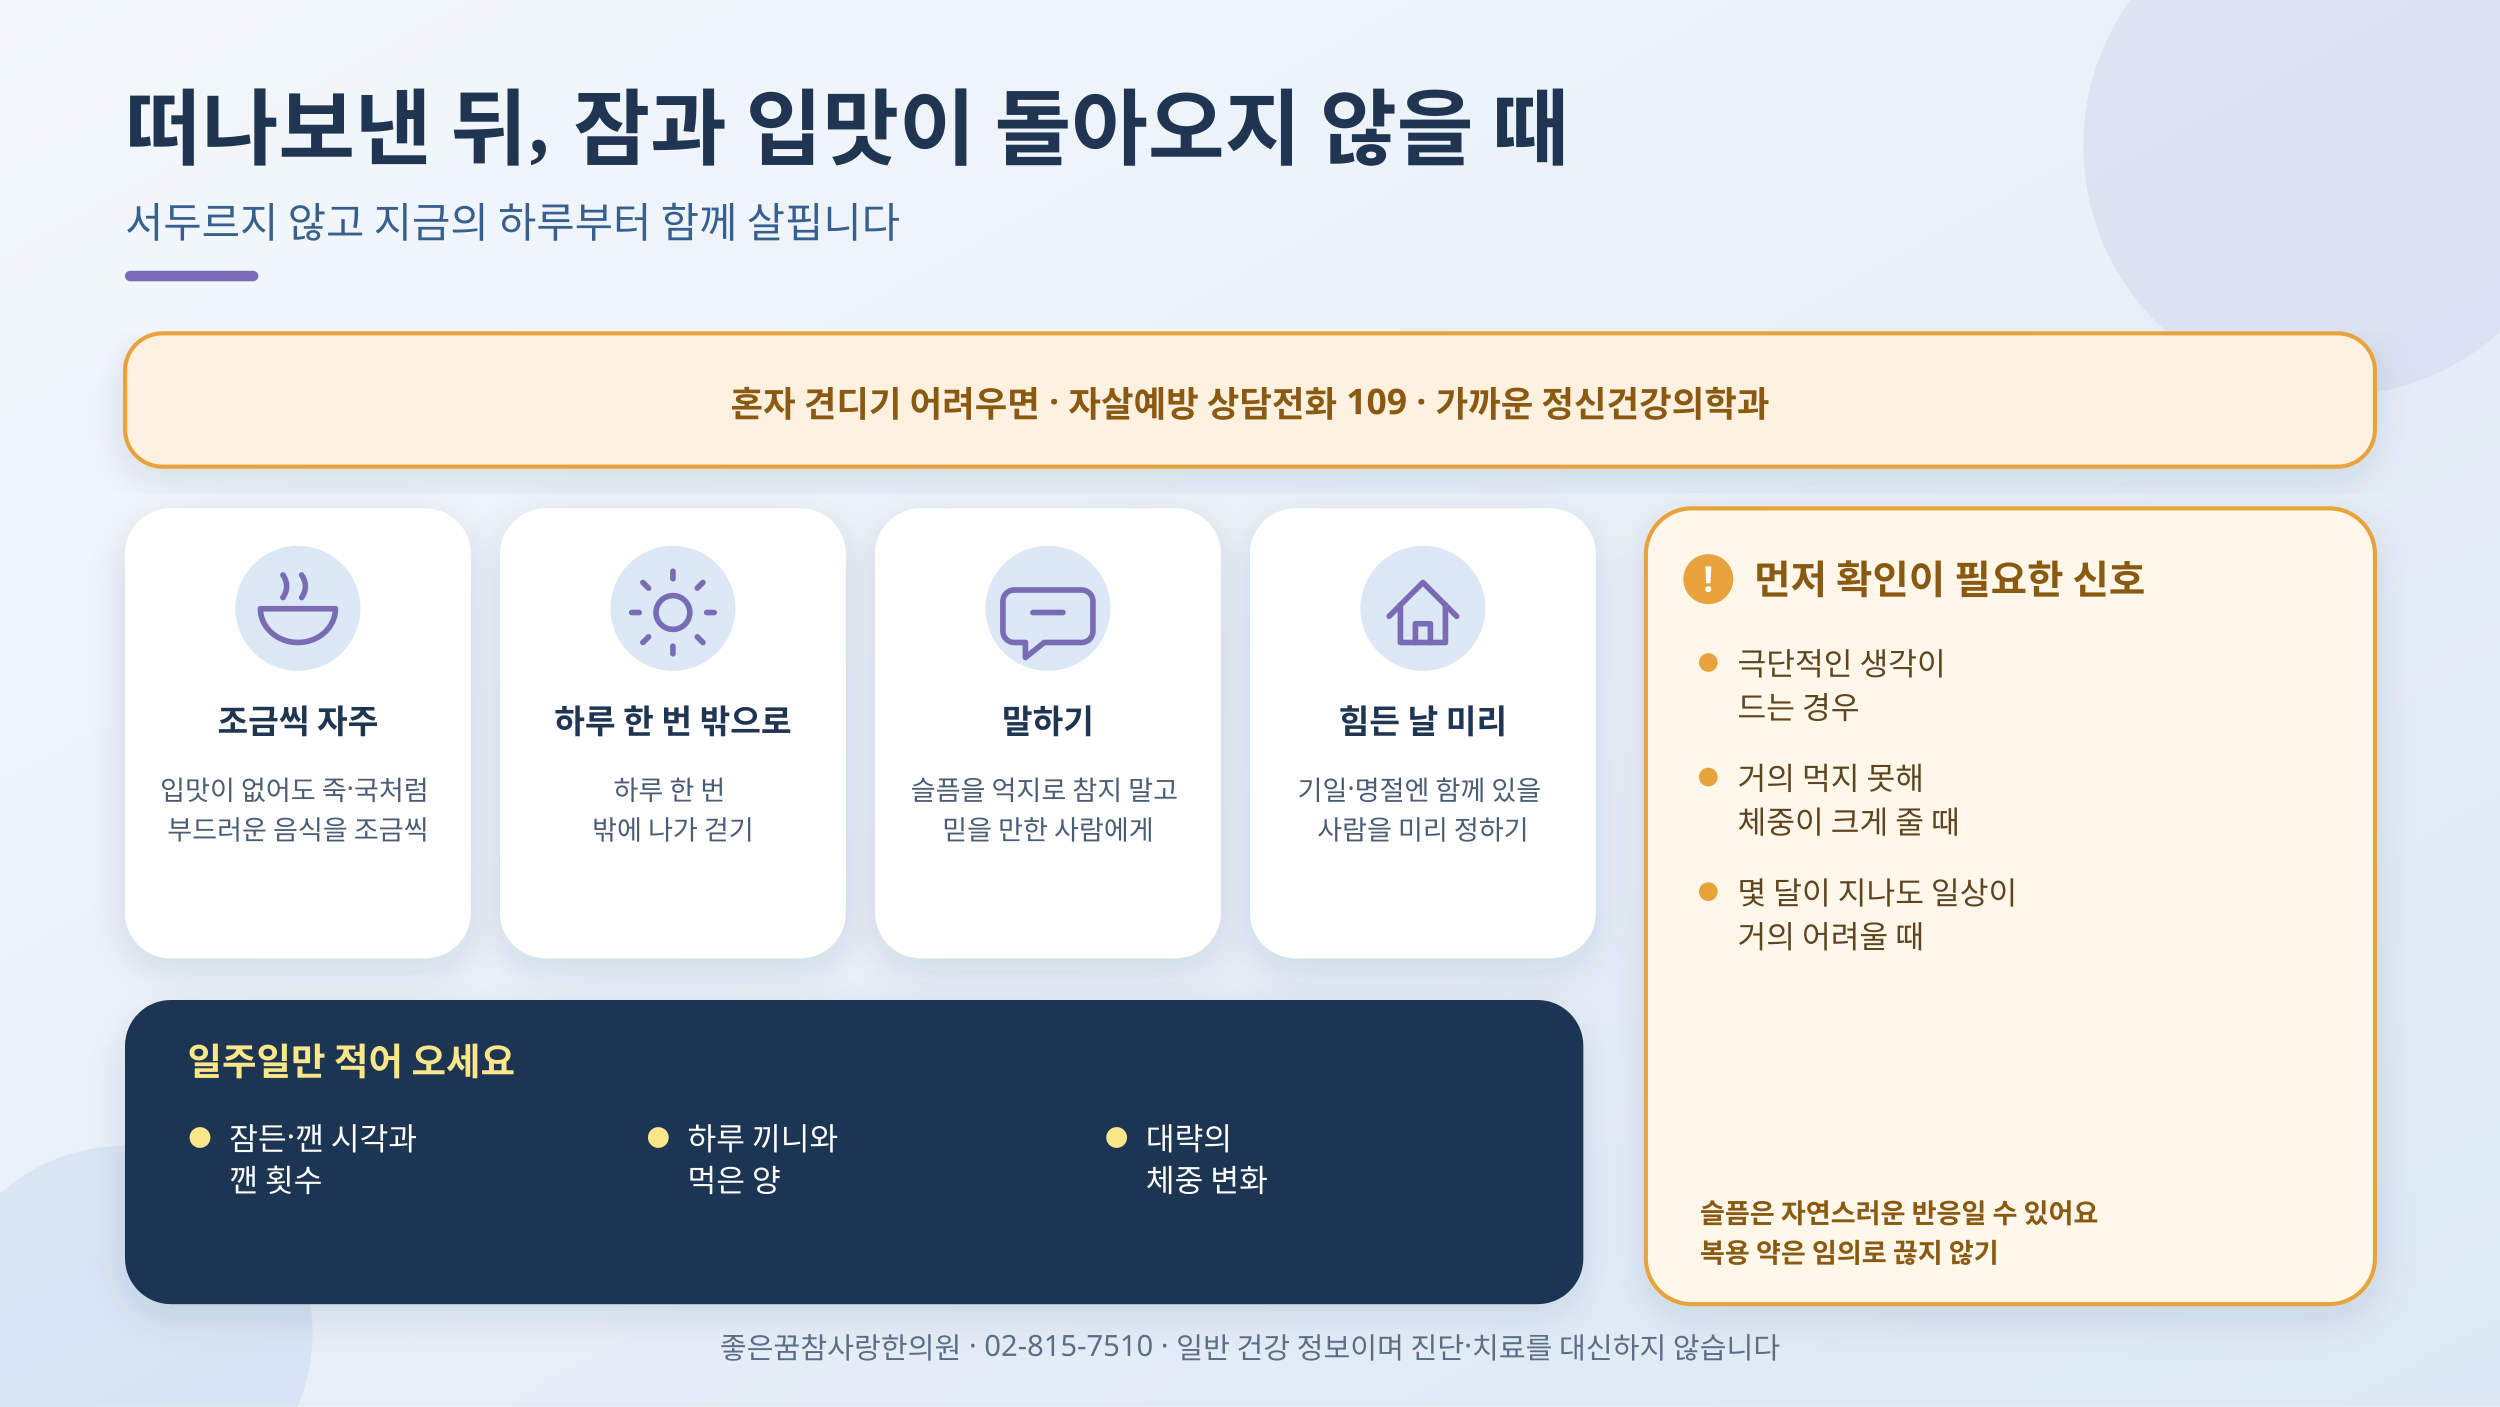
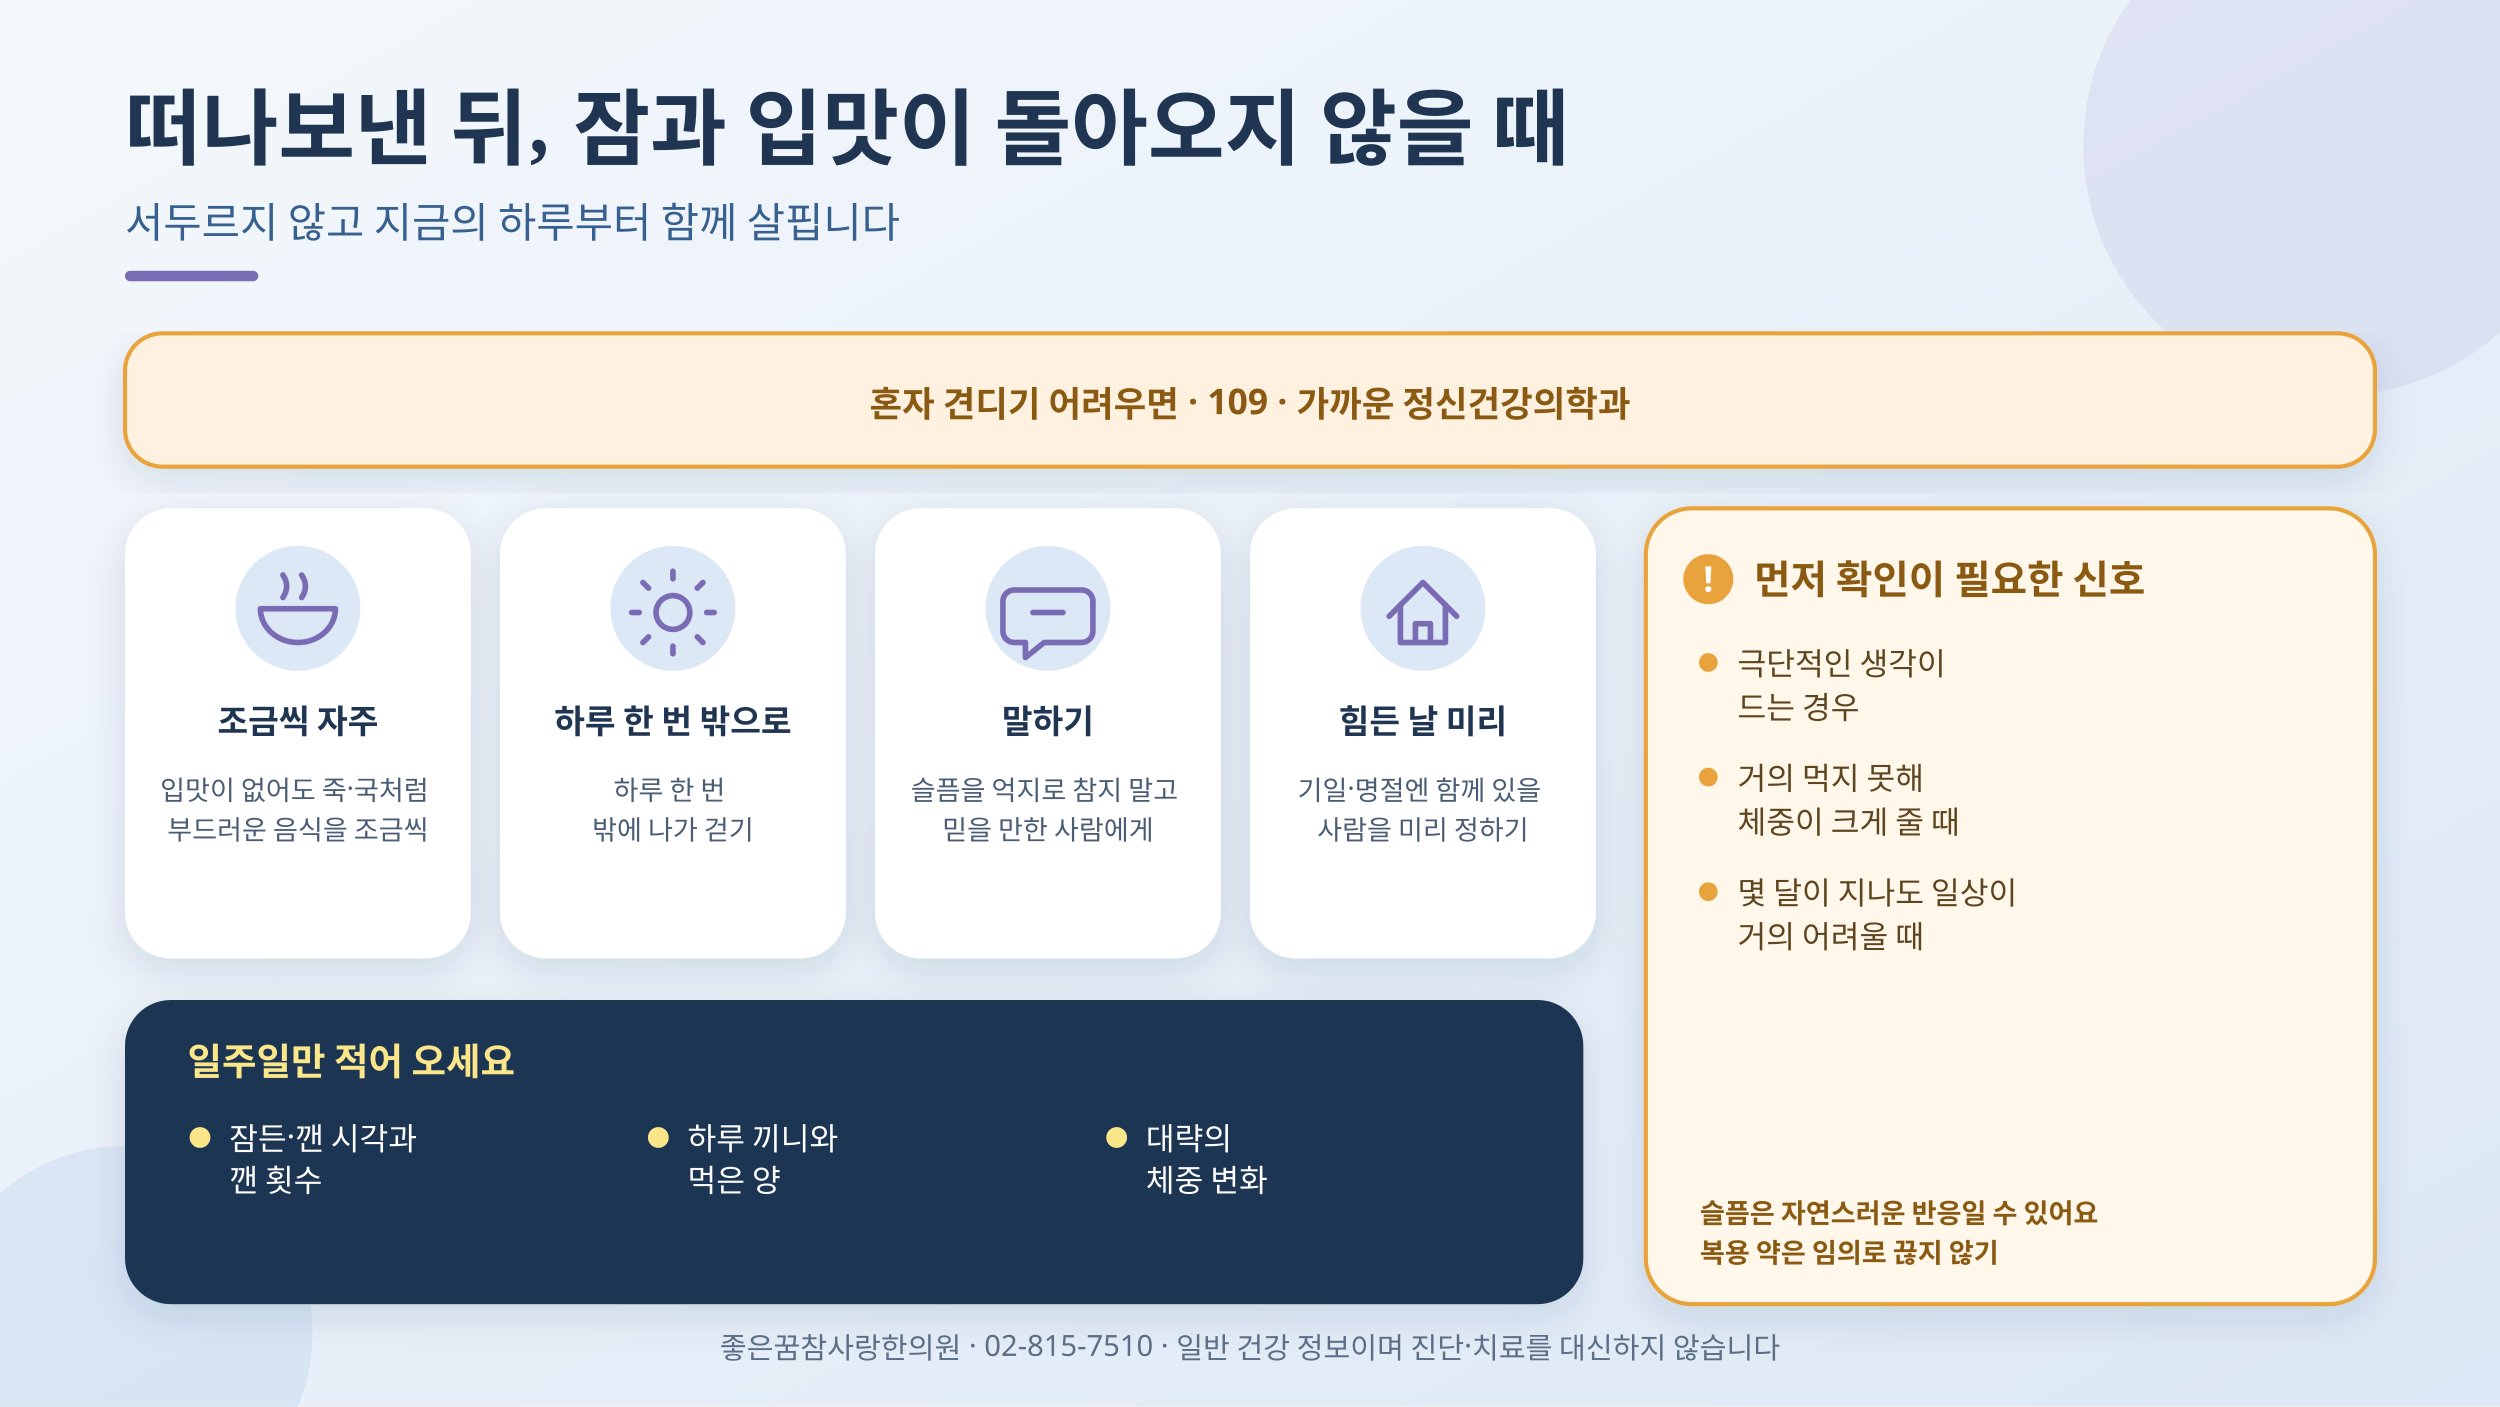
<svg xmlns="http://www.w3.org/2000/svg" viewBox="0 0 1200 675" width="1200" height="675">
  <defs>
    <linearGradient id="bg" x1="0" y1="0" x2="1" y2="1">
      <stop offset="0" stop-color="#F4F8FC" />
      <stop offset="1" stop-color="#DCE8F5" />
    </linearGradient>
    <filter id="sh" x="-10%" y="-10%" width="120%" height="130%">
      <feDropShadow dx="0" dy="6" stdDeviation="9" flood-color="#1F3552" flood-opacity="0.12" />
    </filter>
  </defs>
  <rect width="1200" height="675" fill="url(#bg)" />
  <circle cx="1120" cy="70" r="120" fill="#7A6BB5" opacity="0.10" />
  <circle cx="60" cy="640" r="90" fill="#90B2DD" opacity="0.18" />
  <text x="60" y="76" font-family="'Nanum Myeongjo','Noto Serif KR','Malgun Gothic',serif" font-size="40" font-weight="800" fill="#1F3552" text-anchor="start">
    <tspan x="60" dy="0">떠나보낸 뒤, 잠과 입맛이 돌아오지 않을 때</tspan>
  </text>
  <text x="60" y="114" font-family="'Noto Sans KR','Malgun Gothic','Apple SD Gothic Neo',sans-serif" font-size="20" font-weight="400" fill="#38608F" text-anchor="start">
    <tspan x="60" dy="0">서두르지 않고 지금의 하루부터 함께 살핍니다</tspan>
  </text>
  <rect x="60" y="130" width="64" height="5" rx="2.5" fill="#7A6BB5" />
  <rect x="60" y="160" width="1080" height="64" rx="18" fill="#FFF1E0" stroke="#E8A33D" stroke-width="2" filter="url(#sh)" />
  <text x="600" y="200" font-family="'Noto Sans KR','Malgun Gothic','Apple SD Gothic Neo',sans-serif" font-size="17" font-weight="800" fill="#8A5A12" text-anchor="middle">
-     <tspan x="600" dy="0">혼자 견디기 어려우면 · 자살예방 상담전화 109 · 가까운 정신건강의학과</tspan>
+     <tspan x="600" dy="0">혼자 견디기 어려우면 · 109 · 가까운 정신건강의학과</tspan>
  </text>
  <rect x="60" y="244" width="166" height="216" rx="22" fill="#FFFFFF" filter="url(#sh)" />
  <circle cx="143" cy="292" r="30" fill="#DCE8F5" />
  <g transform="translate(143 294) scale(0.9)" fill="none" stroke="#7A6BB5" stroke-width="3" stroke-linecap="round" stroke-linejoin="round">
    <path d="M-20 -2 h40 a20 18 0 0 1 -40 0 z" />
    <path d="M-8 -8 q4 -6 0 -12 M2 -8 q4 -6 0 -12" />
  </g>
  <text x="143" y="352" font-family="'Noto Sans KR','Malgun Gothic','Apple SD Gothic Neo',sans-serif" font-size="16" font-weight="800" fill="#1F3552" text-anchor="middle">
    <tspan x="143" dy="0">조금씩 자주</tspan>
  </text>
  <text x="143" y="384" font-family="'Noto Sans KR','Malgun Gothic','Apple SD Gothic Neo',sans-serif" font-size="13" font-weight="500" fill="#4A5D75" text-anchor="middle">
    <tspan x="143" dy="0">입맛이 없어도 죽·국처럼</tspan>
    <tspan x="143" dy="19">부드러운 음식을 조금씩</tspan>
  </text>
  <rect x="240" y="244" width="166" height="216" rx="22" fill="#FFFFFF" filter="url(#sh)" />
  <circle cx="323" cy="292" r="30" fill="#DCE8F5" />
  <g transform="translate(323 294) scale(0.9)" fill="none" stroke="#7A6BB5" stroke-width="3" stroke-linecap="round" stroke-linejoin="round">
    <circle r="9" />
    <path d="M0 -18 v-4 M0 18 v4 M-18 0 h-4 M18 0 h4 M-13 -13 l-3 -3 M13 13 l3 3 M-13 13 l-3 3 M13 -13 l3 -3" />
  </g>
  <text x="323" y="352" font-family="'Noto Sans KR','Malgun Gothic','Apple SD Gothic Neo',sans-serif" font-size="16" font-weight="800" fill="#1F3552" text-anchor="middle">
    <tspan x="323" dy="0">하루 한 번 밖으로</tspan>
  </text>
  <text x="323" y="384" font-family="'Noto Sans KR','Malgun Gothic','Apple SD Gothic Neo',sans-serif" font-size="13" font-weight="500" fill="#4A5D75" text-anchor="middle">
    <tspan x="323" dy="0">하루 한 번</tspan>
    <tspan x="323" dy="19">밖에 나가 걷기</tspan>
  </text>
  <rect x="420" y="244" width="166" height="216" rx="22" fill="#FFFFFF" filter="url(#sh)" />
  <circle cx="503" cy="292" r="30" fill="#DCE8F5" />
  <g transform="translate(503 294) scale(0.9)" fill="none" stroke="#7A6BB5" stroke-width="3" stroke-linecap="round" stroke-linejoin="round">
    <path d="M-18 -12 h36 a6 6 0 0 1 6 6 v16 a6 6 0 0 1 -6 6 h-20 l-10 8 v-8 h-6 a6 6 0 0 1 -6 -6 v-16 a6 6 0 0 1 6 -6 z" />
    <path d="M-8 0 h16" />
  </g>
  <text x="503" y="352" font-family="'Noto Sans KR','Malgun Gothic','Apple SD Gothic Neo',sans-serif" font-size="16" font-weight="800" fill="#1F3552" text-anchor="middle">
    <tspan x="503" dy="0">말하기</tspan>
  </text>
  <text x="503" y="384" font-family="'Noto Sans KR','Malgun Gothic','Apple SD Gothic Neo',sans-serif" font-size="13" font-weight="500" fill="#4A5D75" text-anchor="middle">
    <tspan x="503" dy="0">슬픔을 억지로 참지 말고</tspan>
    <tspan x="503" dy="19">믿을 만한 사람에게</tspan>
  </text>
  <rect x="600" y="244" width="166" height="216" rx="22" fill="#FFFFFF" filter="url(#sh)" />
  <circle cx="683" cy="292" r="30" fill="#DCE8F5" />
  <g transform="translate(683 294) scale(0.9)" fill="none" stroke="#7A6BB5" stroke-width="3" stroke-linecap="round" stroke-linejoin="round">
    <path d="M-18 2 L0 -16 L18 2" />
    <path d="M-12 -4 v20 h24 v-20" />
    <path d="M-4 16 v-10 h8 v10" />
  </g>
  <text x="683" y="352" font-family="'Noto Sans KR','Malgun Gothic','Apple SD Gothic Neo',sans-serif" font-size="16" font-weight="800" fill="#1F3552" text-anchor="middle">
    <tspan x="683" dy="0">힘든 날 미리</tspan>
  </text>
  <text x="683" y="384" font-family="'Noto Sans KR','Malgun Gothic','Apple SD Gothic Neo',sans-serif" font-size="13" font-weight="500" fill="#4A5D75" text-anchor="middle">
    <tspan x="683" dy="0">기일·명절엔 함께 있을</tspan>
    <tspan x="683" dy="19">사람을 미리 정하기</tspan>
  </text>
  <rect x="60" y="480" width="700" height="146" rx="22" fill="#1F3552" filter="url(#sh)" />
  <text x="90" y="516" font-family="'Noto Sans KR','Malgun Gothic','Apple SD Gothic Neo',sans-serif" font-size="18" font-weight="800" fill="#FBE78A" text-anchor="start">
    <tspan x="90" dy="0">일주일만 적어 오세요</tspan>
  </text>
  <circle cx="96.0" cy="546" r="5" fill="#FBE78A" />
  <text x="110.0" y="552" font-family="'Noto Sans KR','Malgun Gothic','Apple SD Gothic Neo',sans-serif" font-size="15" font-weight="500" fill="#FFFFFF" text-anchor="start">
    <tspan x="110.0" dy="0">잠든·깬 시각과</tspan>
    <tspan x="110.0" dy="20">깬 횟수</tspan>
  </text>
  <circle cx="316.0" cy="546" r="5" fill="#FBE78A" />
  <text x="330.0" y="552" font-family="'Noto Sans KR','Malgun Gothic','Apple SD Gothic Neo',sans-serif" font-size="15" font-weight="500" fill="#FFFFFF" text-anchor="start">
    <tspan x="330.0" dy="0">하루 끼니와</tspan>
    <tspan x="330.0" dy="20">먹은 양</tspan>
  </text>
  <circle cx="536.0" cy="546" r="5" fill="#FBE78A" />
  <text x="550.0" y="552" font-family="'Noto Sans KR','Malgun Gothic','Apple SD Gothic Neo',sans-serif" font-size="15" font-weight="500" fill="#FFFFFF" text-anchor="start">
    <tspan x="550.0" dy="0">대략의</tspan>
    <tspan x="550.0" dy="20">체중 변화</tspan>
  </text>
  <rect x="790" y="244" width="350" height="382" rx="22" fill="#FFF7EA" stroke="#E8A33D" stroke-width="2" filter="url(#sh)" />
  <circle cx="820" cy="278" r="12" fill="#E8A33D" />
  <text x="820" y="284" font-family="'Noto Sans KR','Malgun Gothic','Apple SD Gothic Neo',sans-serif" font-size="17" font-weight="800" fill="#FFFFFF" text-anchor="middle">
    <tspan x="820" dy="0">!</tspan>
  </text>
  <text x="842" y="285" font-family="'Noto Sans KR','Malgun Gothic','Apple SD Gothic Neo',sans-serif" font-size="19" font-weight="800" fill="#8A5A12" text-anchor="start">
    <tspan x="842" dy="0">먼저 확인이 필요한 신호</tspan>
  </text>
  <circle cx="820" cy="318" r="4.5" fill="#E8A33D" />
  <text x="834" y="324" font-family="'Noto Sans KR','Malgun Gothic','Apple SD Gothic Neo',sans-serif" font-size="15" font-weight="500" fill="#5E4520" text-anchor="start">
    <tspan x="834" dy="0">극단적인 생각이</tspan>
    <tspan x="834" dy="21">드는 경우</tspan>
  </text>
  <circle cx="820" cy="373" r="4.5" fill="#E8A33D" />
  <text x="834" y="379" font-family="'Noto Sans KR','Malgun Gothic','Apple SD Gothic Neo',sans-serif" font-size="15" font-weight="500" fill="#5E4520" text-anchor="start">
    <tspan x="834" dy="0">거의 먹지 못해</tspan>
    <tspan x="834" dy="21">체중이 크게 줄 때</tspan>
  </text>
  <circle cx="820" cy="428" r="4.5" fill="#E8A33D" />
  <text x="834" y="434" font-family="'Noto Sans KR','Malgun Gothic','Apple SD Gothic Neo',sans-serif" font-size="15" font-weight="500" fill="#5E4520" text-anchor="start">
    <tspan x="834" dy="0">몇 달이 지나도 일상이</tspan>
    <tspan x="834" dy="21">거의 어려울 때</tspan>
  </text>
  <text x="816" y="587" font-family="'Noto Sans KR','Malgun Gothic','Apple SD Gothic Neo',sans-serif" font-size="13" font-weight="700" fill="#8A5A12" text-anchor="start">
    <tspan x="816" dy="0">슬픔은 자연스러운 반응일 수 있어요</tspan>
    <tspan x="816" dy="19">복용 약은 임의로 끊지 않기</tspan>
  </text>
  <text x="600" y="652" font-family="'Noto Sans KR','Malgun Gothic','Apple SD Gothic Neo',sans-serif" font-size="14" font-weight="400" fill="#5B6E86" text-anchor="middle">
    <tspan x="600" dy="0">좋은꿈참사랑한의원 · 02-815-7510 · 일반 건강 정보이며 진단·치료를 대신하지 않습니다</tspan>
  </text>
</svg>
